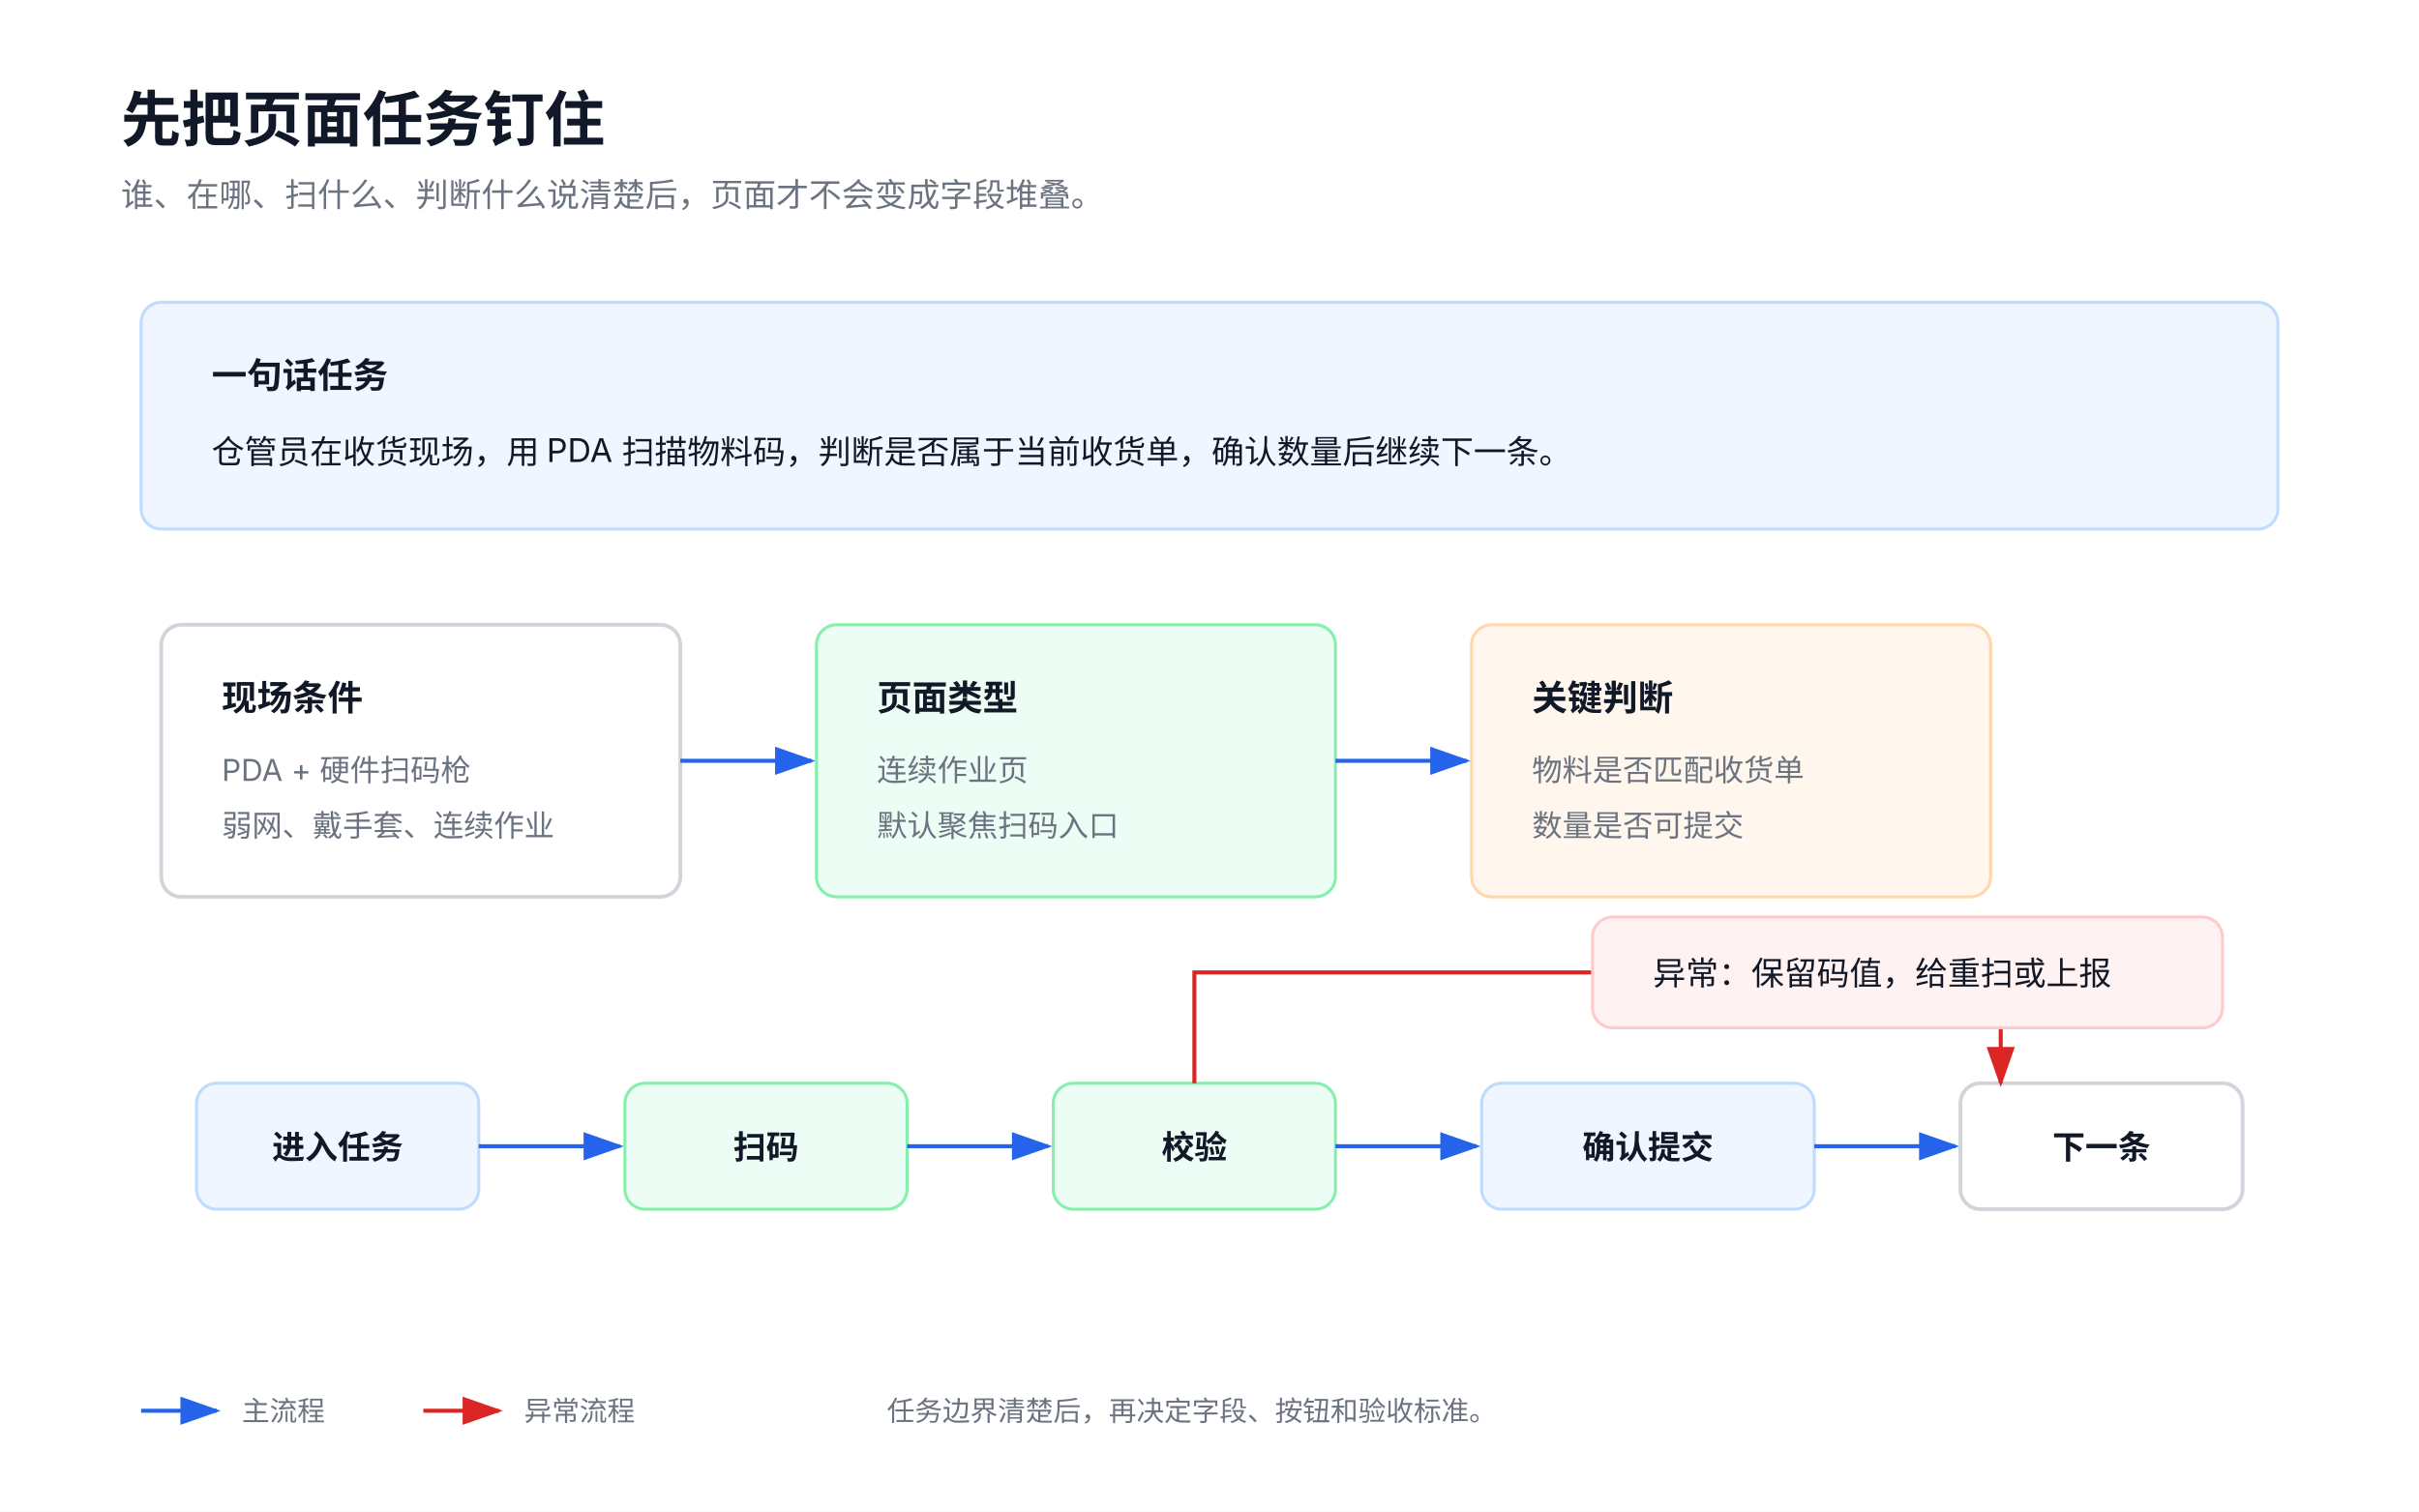
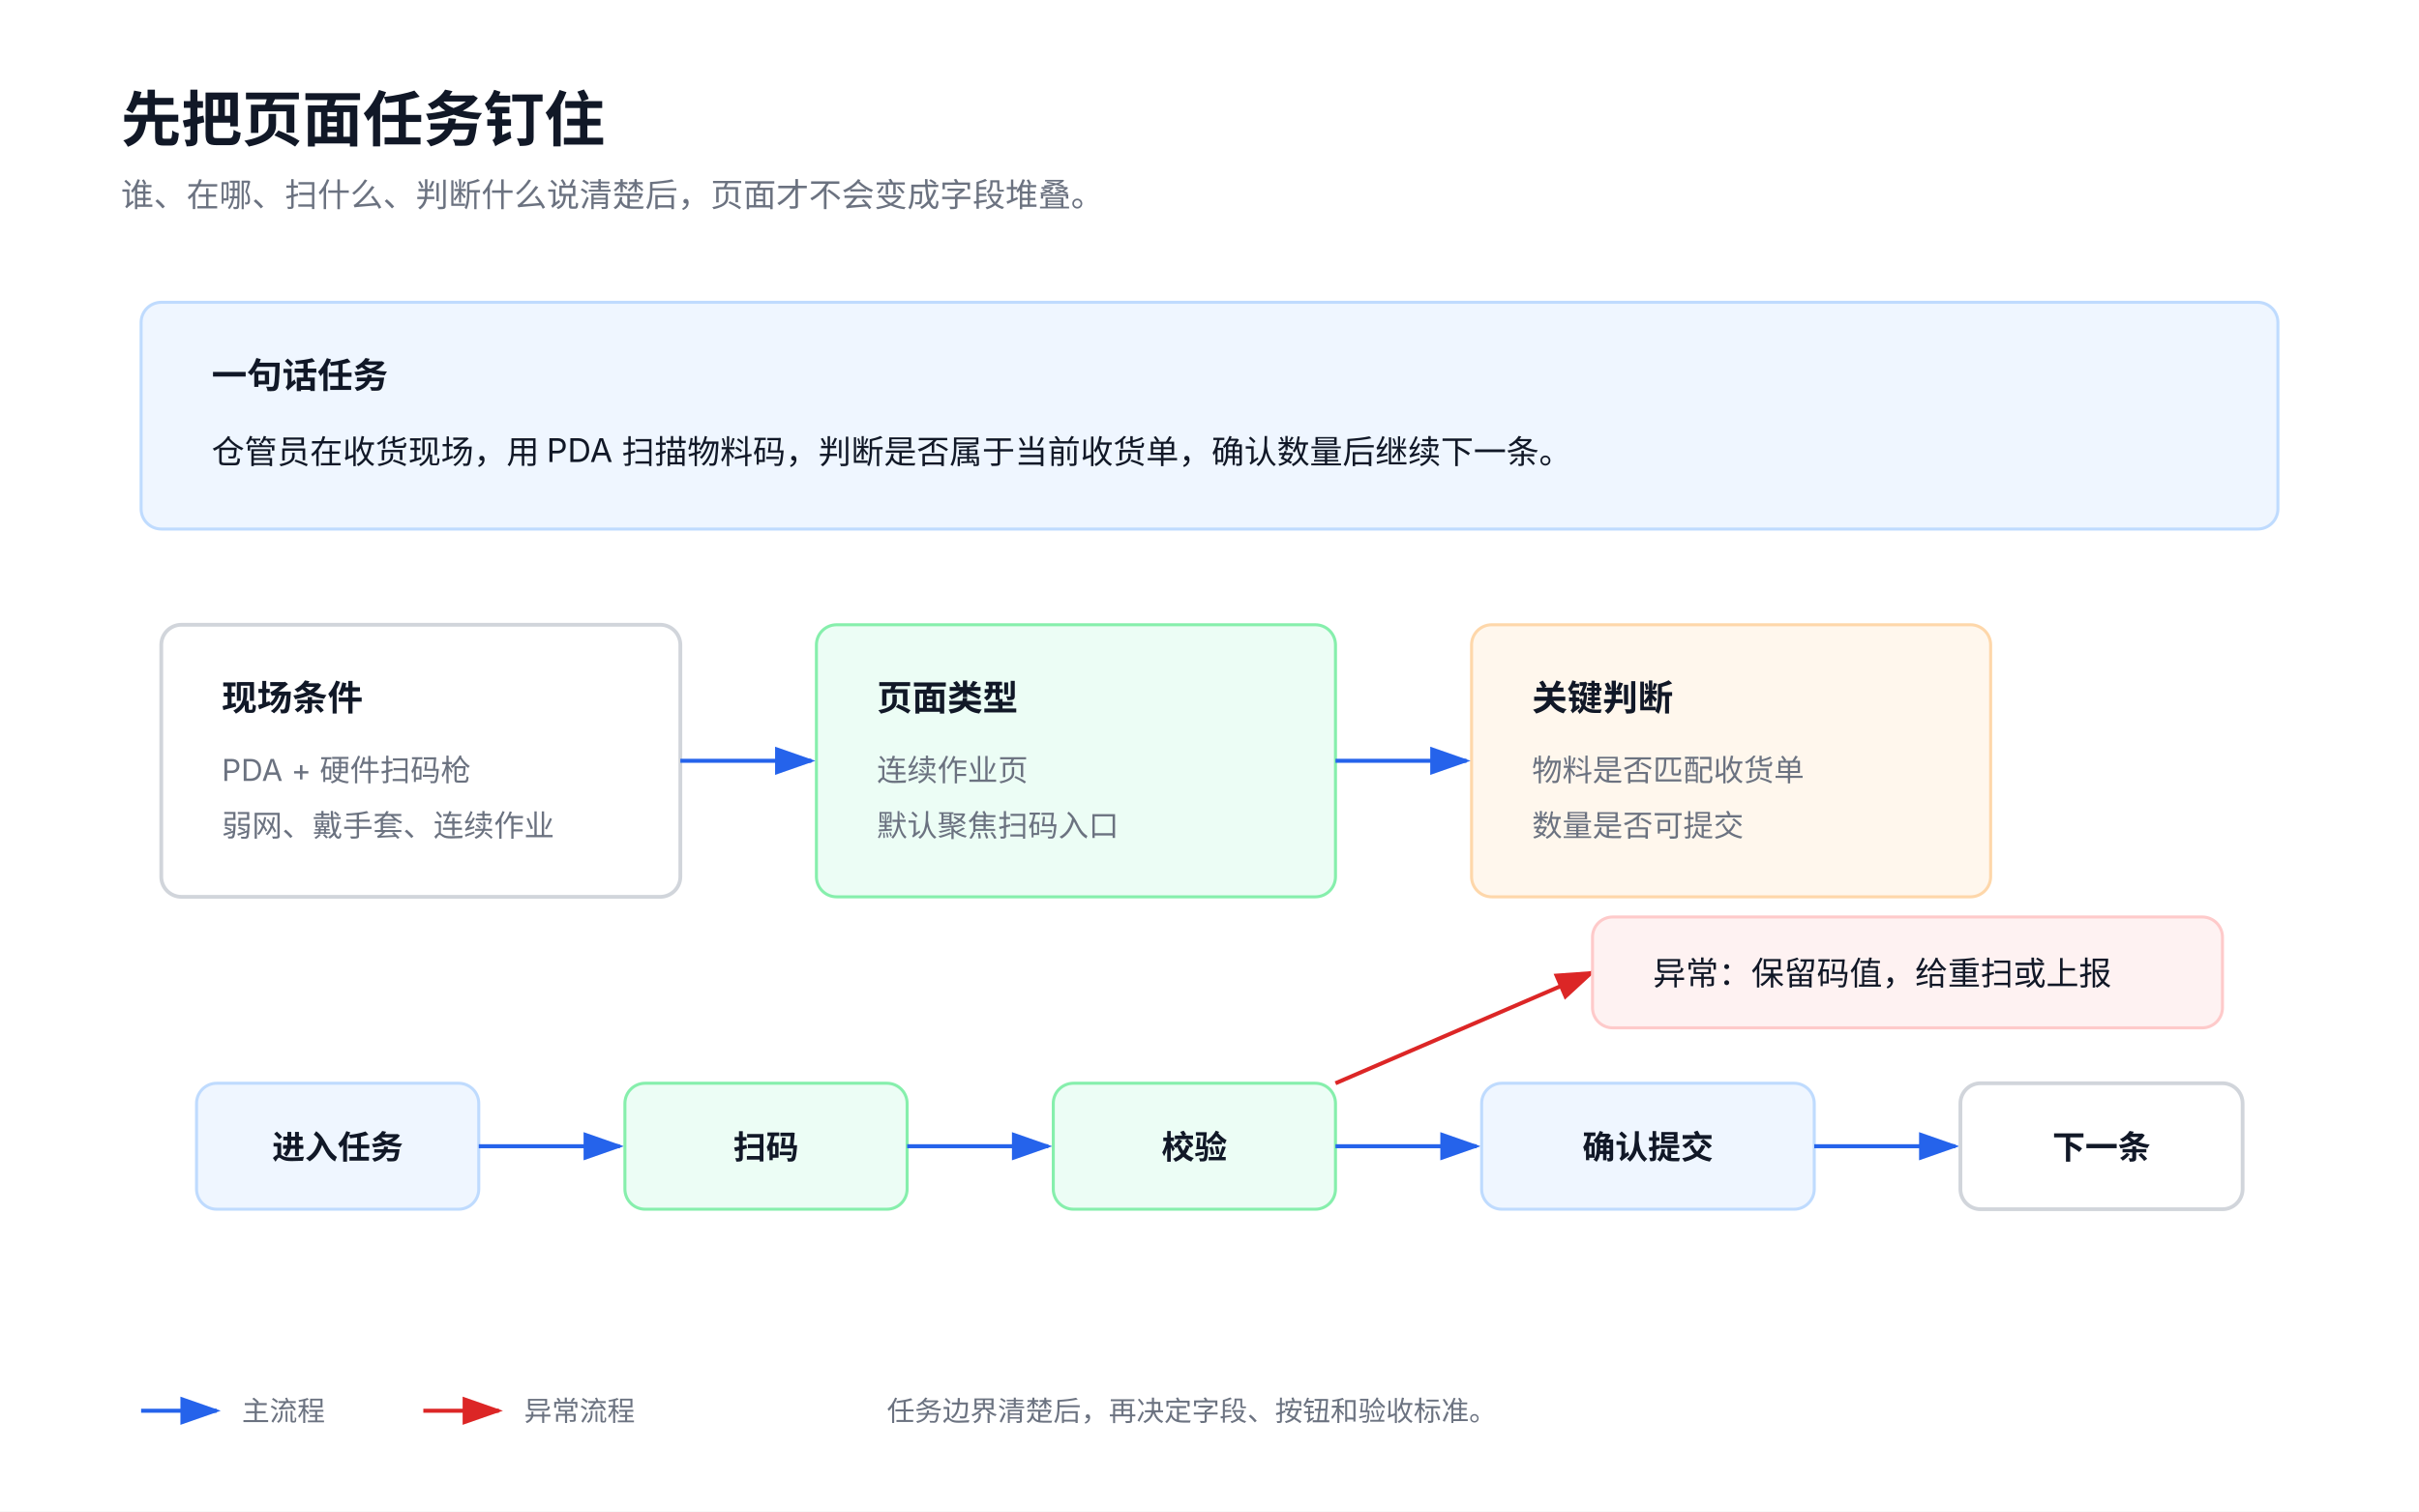
<svg xmlns="http://www.w3.org/2000/svg" width="960" height="600" viewBox="0 0 960 600" role="img" aria-labelledby="title desc">
  <style>
    text { font-family: Inter, "Microsoft YaHei", "PingFang SC", "Noto Sans CJK SC", Arial, sans-serif; letter-spacing: 0; }
    .bg { fill: #ffffff; }
    .panel { fill: #ffffff; stroke: #d1d5db; stroke-width: 1.5; }
    .blue { fill: #eff6ff; stroke: #bfdbfe; stroke-width: 1.2; }
    .green { fill: #ecfdf5; stroke: #86efac; stroke-width: 1.2; }
    .orange { fill: #fff7ed; stroke: #fed7aa; stroke-width: 1.2; }
    .red { fill: #fef2f2; stroke: #fecaca; stroke-width: 1.2; }
    .title { fill: #111827; font-size: 24px; font-weight: 700; }
    .subtitle { fill: #6b7280; font-size: 13px; }
    .label { fill: #111827; font-size: 14px; font-weight: 700; }
    .body { fill: #111827; font-size: 13px; }
    .small { fill: #6b7280; font-size: 12px; }
    .tiny { fill: #6b7280; font-size: 11px; }
    .step { fill: #111827; font-size: 13px; font-weight: 700; }
  </style>
  <defs>
    <marker id="arrow-blue" markerWidth="10" markerHeight="7" refX="9" refY="3.5" orient="auto">
      <polygon points="0 0, 10 3.5, 0 7" fill="#2563eb" />
    </marker>
    <marker id="arrow-red" markerWidth="10" markerHeight="7" refX="9" refY="3.5" orient="auto">
      <polygon points="0 0, 10 3.5, 0 7" fill="#dc2626" />
    </marker>
  </defs>
  <rect class="bg" width="960" height="600" />
  <text x="48" y="56" class="title">先把页面任务钉住</text>
  <text x="48" y="82" class="subtitle">谁、在哪、扫什么、判断什么说清楚后，页面才不会变成字段堆叠。</text>
  <rect x="56" y="120" width="848" height="90" rx="8" class="blue" />
  <text x="84" y="154" class="label">一句话任务</text>
  <text x="84" y="184" class="body">仓管员在收货现场，用 PDA 扫描物料码，判断是否属于当前收货单，确认数量后继续下一条。</text>
  <rect x="64" y="248" width="206" height="108" rx="8" class="panel" />
  <text x="88" y="282" class="label">现场条件</text>
  <text x="88" y="310" class="small">PDA + 硬件扫码枪</text>
  <text x="88" y="332" class="small">弱网、戴手套、连续作业</text>
  <rect x="324" y="248" width="206" height="108" rx="8" class="green" />
  <text x="348" y="282" class="label">页面类型</text>
  <text x="348" y="310" class="small">连续作业页</text>
  <text x="348" y="332" class="small">默认聚焦扫码入口</text>
  <rect x="584" y="248" width="206" height="108" rx="8" class="orange" />
  <text x="608" y="282" class="label">关键判断</text>
  <text x="608" y="310" class="small">物料是否匹配收货单</text>
  <text x="608" y="332" class="small">数量是否可提交</text>
  <path d="M270 302 H322" stroke="#2563eb" stroke-width="1.6" fill="none" marker-end="url(#arrow-blue)" />
  <path d="M530 302 H582" stroke="#2563eb" stroke-width="1.6" fill="none" marker-end="url(#arrow-blue)" />
  <rect x="78" y="430" width="112" height="50" rx="8" class="blue" />
  <text x="134" y="460" text-anchor="middle" class="step">进入任务</text>
  <path d="M190 455 H246" stroke="#2563eb" stroke-width="1.6" fill="none" marker-end="url(#arrow-blue)" />
  <rect x="248" y="430" width="112" height="50" rx="8" class="green" />
  <text x="304" y="460" text-anchor="middle" class="step">扫码</text>
  <path d="M360 455 H416" stroke="#2563eb" stroke-width="1.6" fill="none" marker-end="url(#arrow-blue)" />
  <rect x="418" y="430" width="112" height="50" rx="8" class="green" />
  <text x="474" y="460" text-anchor="middle" class="step">校验</text>
  <path d="M530 455 H586" stroke="#2563eb" stroke-width="1.6" fill="none" marker-end="url(#arrow-blue)" />
  <rect x="588" y="430" width="132" height="50" rx="8" class="blue" />
  <text x="654" y="460" text-anchor="middle" class="step">确认提交</text>
  <path d="M720 455 H776" stroke="#2563eb" stroke-width="1.6" fill="none" marker-end="url(#arrow-blue)" />
  <rect x="778" y="430" width="112" height="50" rx="8" class="panel" />
  <text x="834" y="460" text-anchor="middle" class="step">下一条</text>
-   <path d="M474 430 V386 H794 V430" stroke="#dc2626" stroke-width="1.6" fill="none" marker-end="url(#arrow-red)" />
+   <path d="M530 430 L632 386" stroke="#dc2626" stroke-width="1.6" fill="none" marker-end="url(#arrow-red)" />
  <rect x="632" y="364" width="250" height="44" rx="8" class="red" />
  <text x="656" y="391" class="body">异常：保留码值，给重扫或上报</text>
  <g transform="translate(56,552)">
    <line x1="0" y1="8" x2="30" y2="8" stroke="#2563eb" stroke-width="1.6" marker-end="url(#arrow-blue)" />
    <text x="40" y="12" class="tiny">主流程</text>
    <line x1="112" y1="8" x2="142" y2="8" stroke="#dc2626" stroke-width="1.6" marker-end="url(#arrow-red)" />
    <text x="152" y="12" class="tiny">异常流程</text>
    <text x="296" y="12" class="tiny">任务边界清楚后，再决定字段、按钮和验收标准。</text>
  </g>
</svg>
